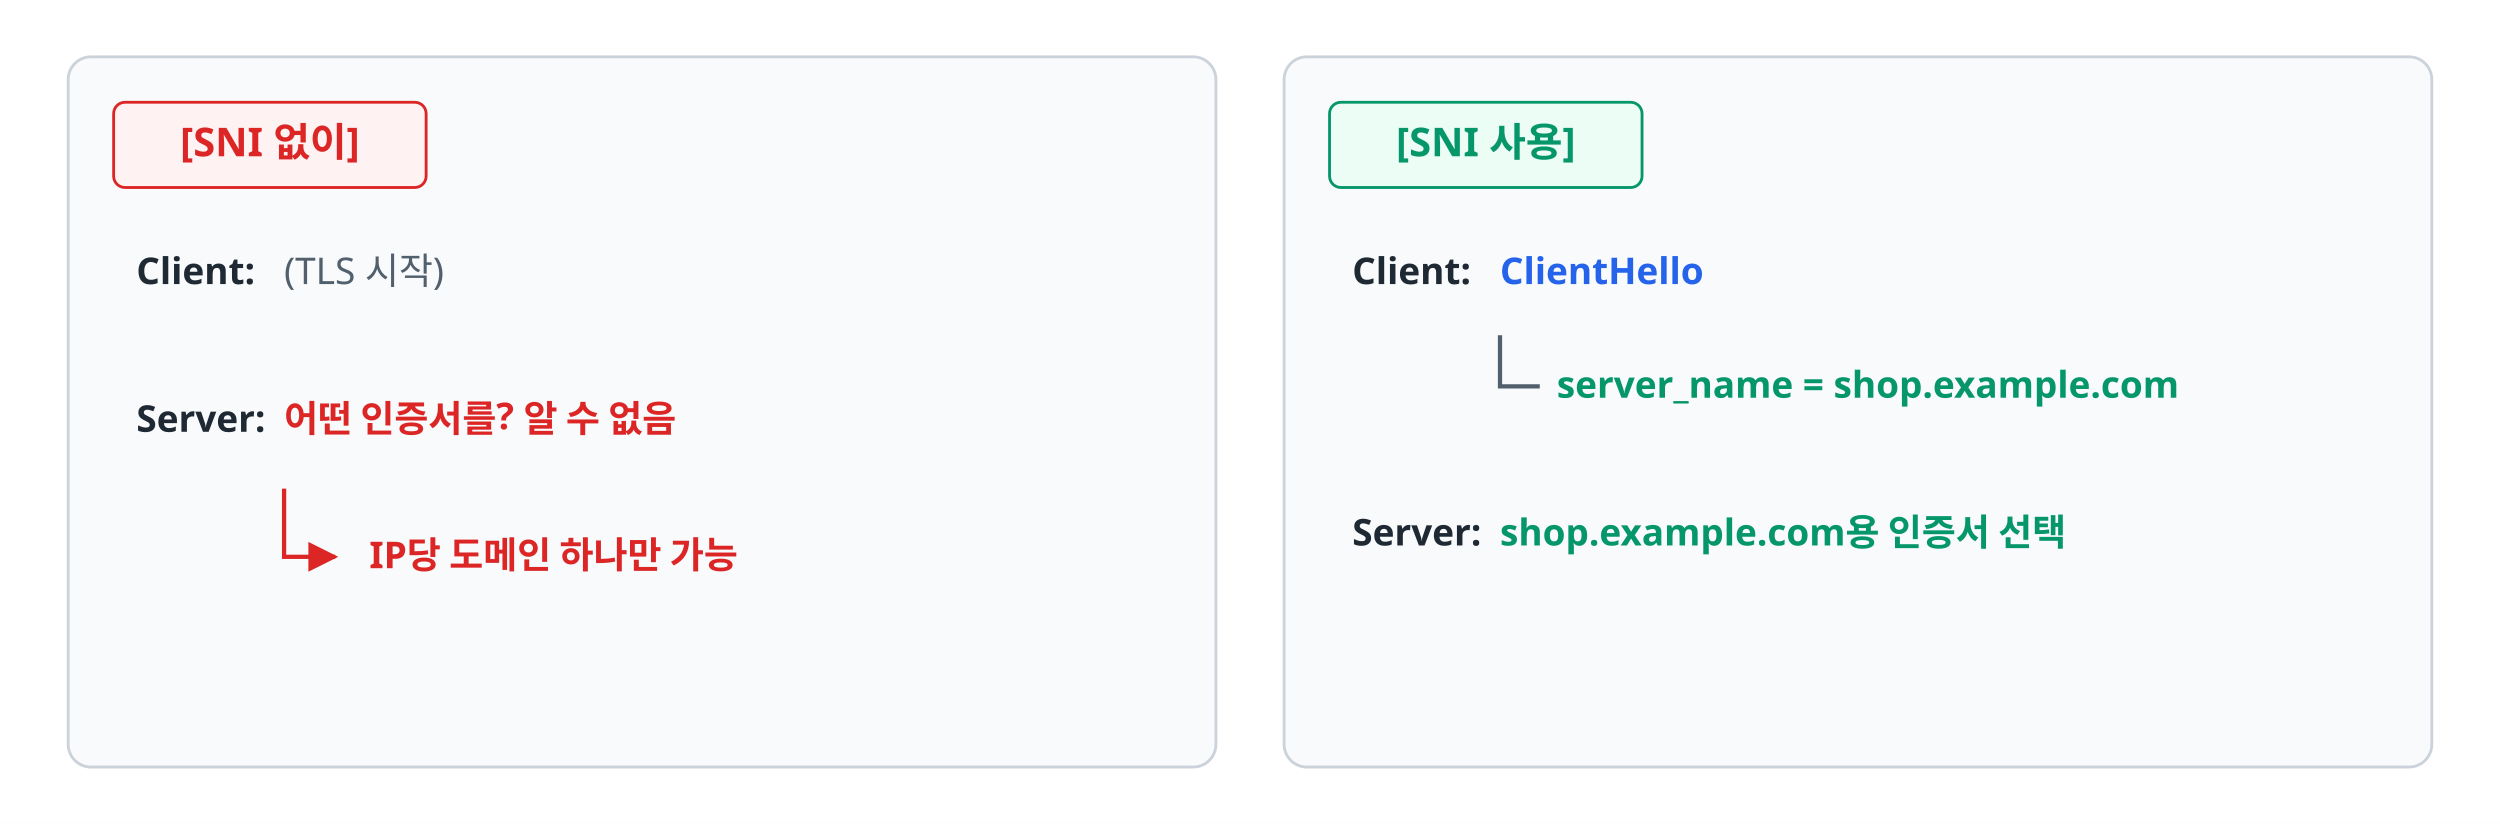
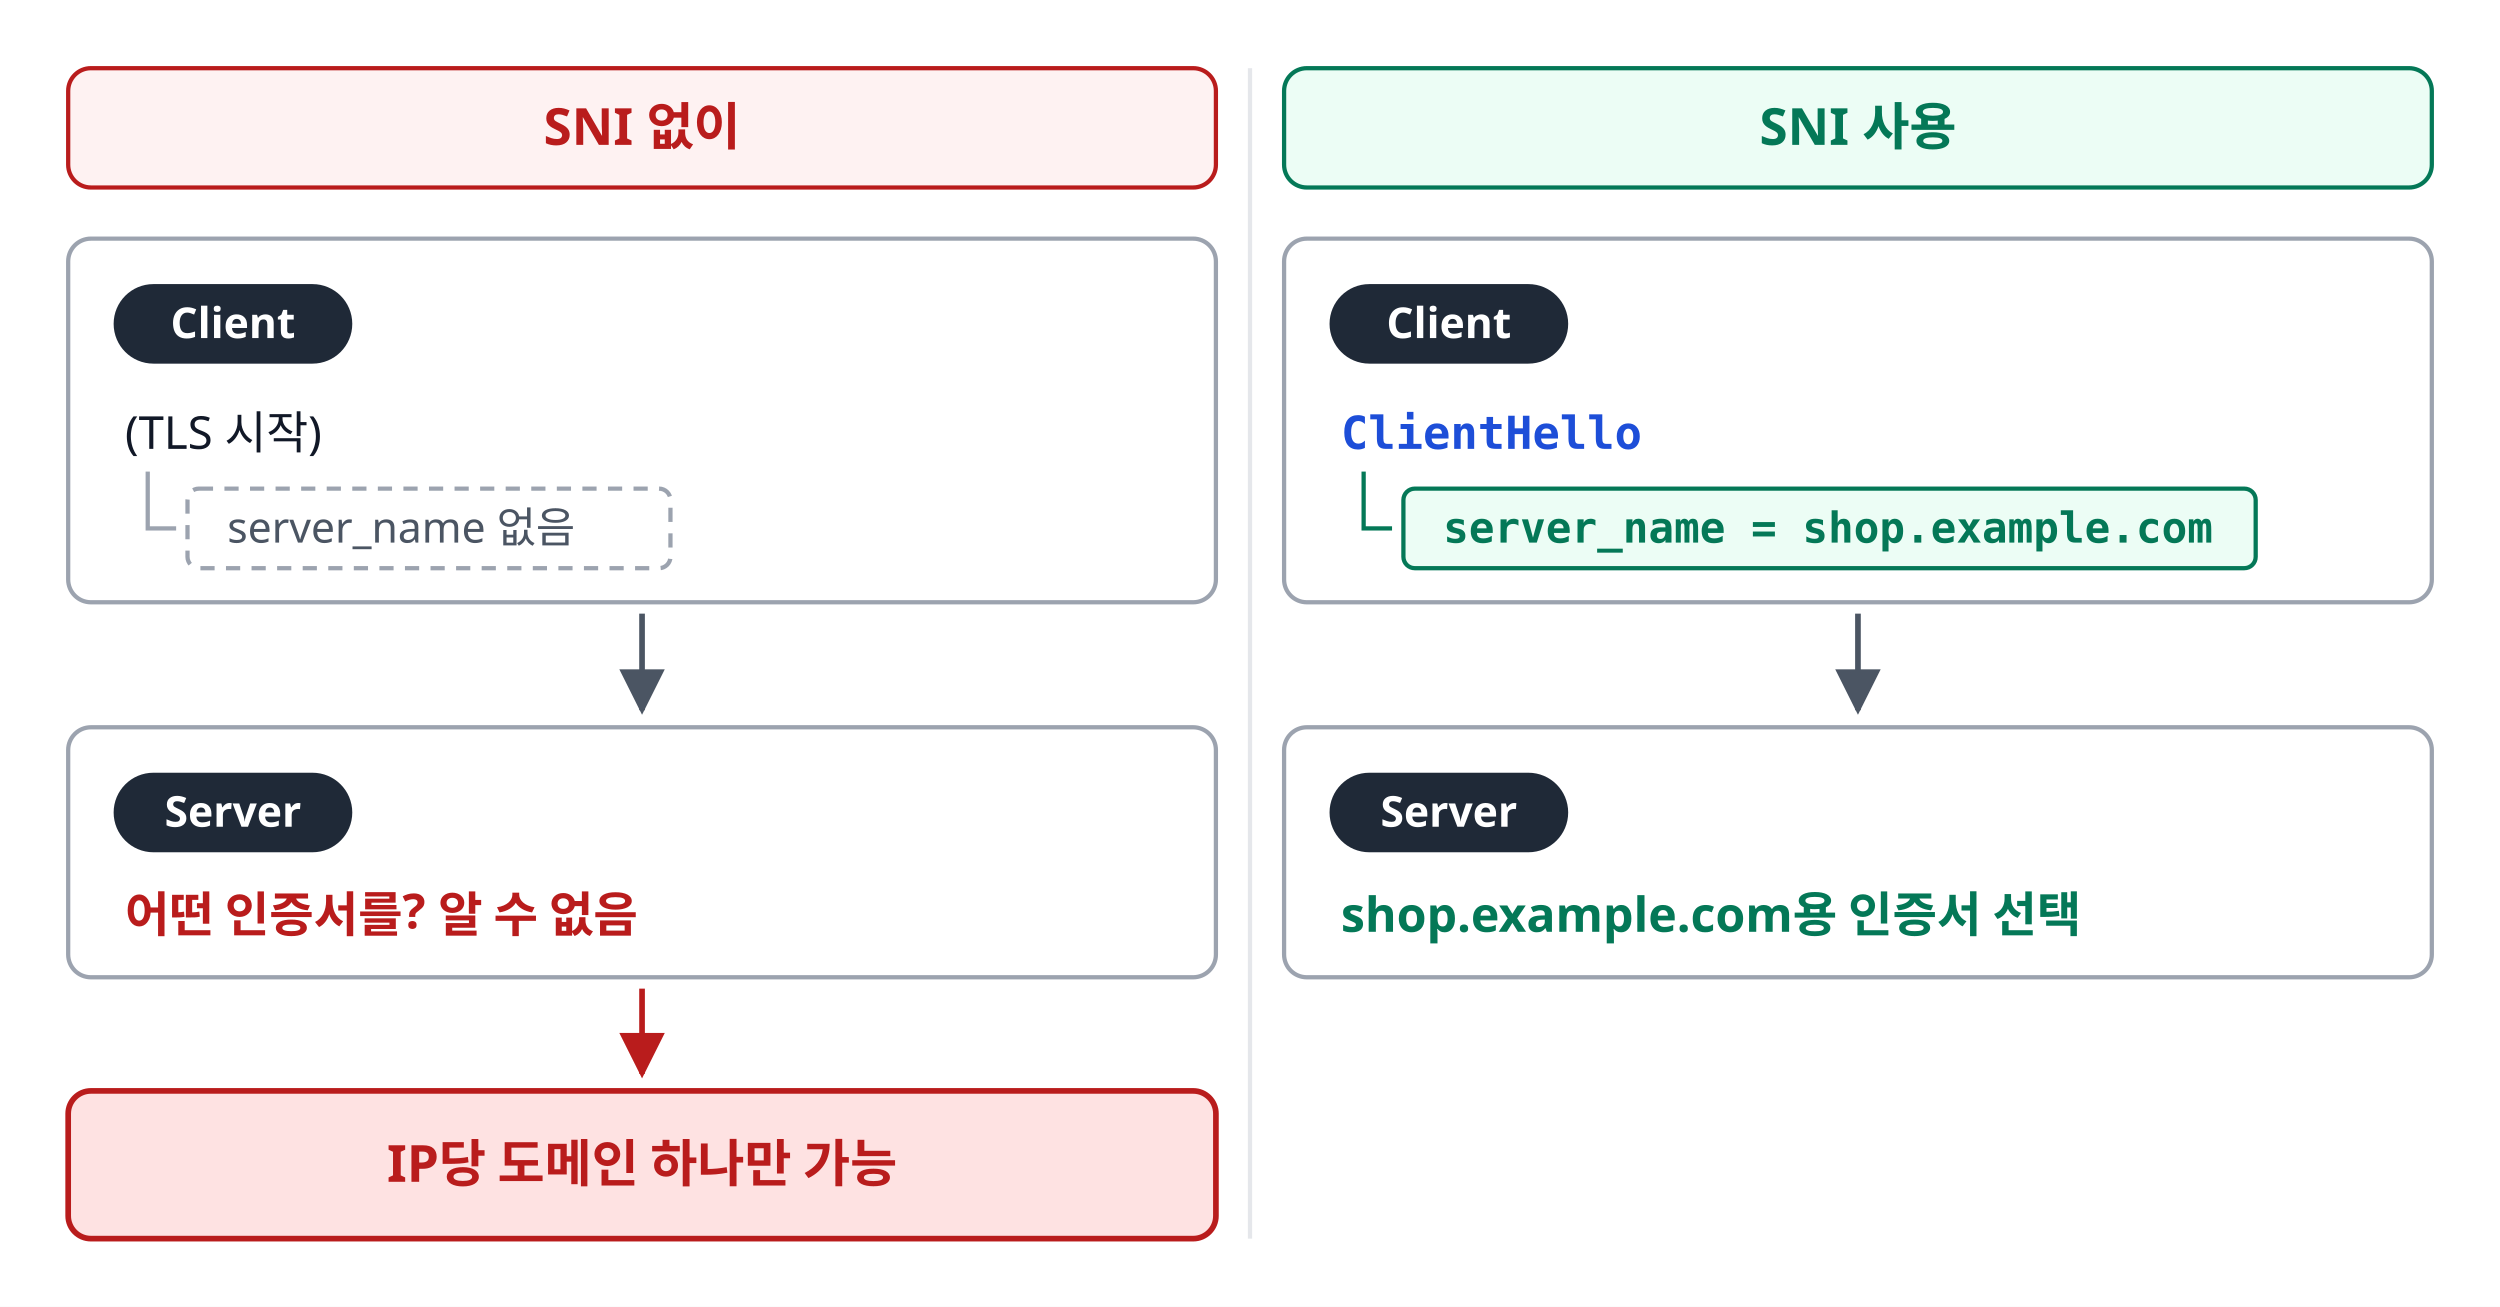
- <svg xmlns="http://www.w3.org/2000/svg" viewBox="0 0 880 290" width="880" height="290" font-family="'Malgun Gothic','Apple SD Gothic Neo','Noto Sans KR','Segoe UI',sans-serif" role="img" aria-labelledby="t d">
-   <rect width="880" height="290" fill="#ffffff" />
+ <svg xmlns="http://www.w3.org/2000/svg" viewBox="0 0 880 460" width="880" height="460" font-family="'Malgun Gothic','Apple SD Gothic Neo','Noto Sans KR','Segoe UI',sans-serif" role="img" aria-labelledby="t d">
+   <rect width="880" height="460" fill="#ffffff" />
  <defs>
-     <marker id="a-red" viewBox="0 0 10 10" refX="9" refY="5" markerWidth="7" markerHeight="7" orient="auto-start-reverse">
-       <path d="M0,0 L10,5 L0,10 z" fill="#dc2626" />
+     <marker id="m-gray" viewBox="0 0 10 10" refX="9" refY="5" markerWidth="8" markerHeight="8" orient="auto-start-reverse">
+       <path d="M0,0 L10,5 L0,10 z" fill="#4b5563" />
    </marker>
-     <marker id="a-green" viewBox="0 0 10 10" refX="9" refY="5" markerWidth="7" markerHeight="7" orient="auto-start-reverse">
-       <path d="M0,0 L10,5 L0,10 z" fill="#059669" />
+     <marker id="m-red" viewBox="0 0 10 10" refX="9" refY="5" markerWidth="8" markerHeight="8" orient="auto-start-reverse">
+       <path d="M0,0 L10,5 L0,10 z" fill="#b91c1c" />
    </marker>
  </defs>
-   <rect x="24" y="20" width="404" height="250" rx="8" fill="#f8fafc" stroke="#cbd2d9" stroke-width="1" />
-   <rect x="40" y="36" width="110" height="30" rx="4" fill="#fef2f2" stroke="#dc2626" stroke-width="1" />
-   <text x="95" y="55" font-size="14" font-weight="bold" fill="#dc2626" text-anchor="middle">[SNI 없이]</text>
-   <text x="48" y="100" font-size="13" font-weight="bold" fill="#1f2933">Client:</text>
-   <text x="100" y="100" font-size="13" fill="#52606d">(TLS 시작)</text>
-   <text x="48" y="152" font-size="13" font-weight="bold" fill="#1f2933">Server:</text>
-   <text x="100" y="152" font-size="13" font-weight="bold" fill="#dc2626">어떤 인증서를? 알 수 없음</text>
-   <path d="M100,172 L100,196 L118,196" stroke="#dc2626" stroke-width="1.5" fill="none" marker-end="url(#a-red)" />
-   <text x="130" y="200" font-size="13" font-weight="bold" fill="#dc2626">IP당 도메인 하나만 가능</text>
-   <rect x="452" y="20" width="404" height="250" rx="8" fill="#f8fafc" stroke="#cbd2d9" stroke-width="1" />
-   <rect x="468" y="36" width="110" height="30" rx="4" fill="#ecfdf5" stroke="#059669" stroke-width="1" />
-   <text x="523" y="55" font-size="14" font-weight="bold" fill="#059669" text-anchor="middle">[SNI 사용]</text>
-   <text x="476" y="100" font-size="13" font-weight="bold" fill="#1f2933">Client:</text>
-   <text x="528" y="100" font-size="13" font-weight="bold" fill="#2563eb">ClientHello</text>
-   <path d="M528,118 L528,136 L542,136" stroke="#52606d" stroke-width="1.5" fill="none" />
-   <text x="548" y="140" font-size="13" fill="#059669" font-weight="bold">server_name = shop.example.com</text>
-   <text x="476" y="192" font-size="13" font-weight="bold" fill="#1f2933">Server:</text>
-   <text x="528" y="192" font-size="13" font-weight="bold" fill="#059669">shop.example.com용 인증서 선택</text>
+   <line x1="440" y1="24" x2="440" y2="436" stroke="#e5e7eb" stroke-width="1.5" />
+   <rect x="24" y="24" width="404" height="42" rx="8" fill="#fef2f2" stroke="#b91c1c" stroke-width="1.5" />
+   <text x="226" y="51" font-size="18" font-weight="bold" fill="#b91c1c" text-anchor="middle">SNI 없이</text>
+   <rect x="24" y="84" width="404" height="128" rx="8" fill="#ffffff" stroke="#9ca3af" stroke-width="1.5" />
+   <rect x="40" y="100" width="84" height="28" rx="14" fill="#1f2937" />
+   <text x="82" y="119" font-size="15" font-weight="bold" fill="#ffffff" text-anchor="middle">Client</text>
+   <text x="44" y="158" font-size="16" fill="#111827">(TLS 시작)</text>
+   <path d="M52,166 V186 H62" fill="none" stroke="#9ca3af" stroke-width="1.5" />
+   <rect x="66" y="172" width="170" height="28" rx="4" fill="#ffffff" stroke="#9ca3af" stroke-width="1.5" stroke-dasharray="5 4" />
+   <text x="80" y="191" font-size="15" fill="#4b5563">server_name 없음</text>
+   <line x1="226" y1="216" x2="226" y2="250" stroke="#4b5563" stroke-width="2" marker-end="url(#m-gray)" />
+   <rect x="24" y="256" width="404" height="88" rx="8" fill="#ffffff" stroke="#9ca3af" stroke-width="1.5" />
+   <rect x="40" y="272" width="84" height="28" rx="14" fill="#1f2937" />
+   <text x="82" y="291" font-size="15" font-weight="bold" fill="#ffffff" text-anchor="middle">Server</text>
+   <text x="44" y="328" font-size="17" font-weight="bold" fill="#b91c1c">어떤 인증서를? 알 수 없음</text>
+   <line x1="226" y1="348" x2="226" y2="378" stroke="#b91c1c" stroke-width="2" marker-end="url(#m-red)" />
+   <rect x="24" y="384" width="404" height="52" rx="8" fill="#fee2e2" stroke="#b91c1c" stroke-width="2" />
+   <text x="226" y="416" font-size="18" font-weight="bold" fill="#b91c1c" text-anchor="middle">IP당 도메인 하나만 가능</text>
+   <rect x="452" y="24" width="404" height="42" rx="8" fill="#ecfdf5" stroke="#047857" stroke-width="1.5" />
+   <text x="654" y="51" font-size="18" font-weight="bold" fill="#047857" text-anchor="middle">SNI 사용</text>
+   <rect x="452" y="84" width="404" height="128" rx="8" fill="#ffffff" stroke="#9ca3af" stroke-width="1.5" />
+   <rect x="468" y="100" width="84" height="28" rx="14" fill="#1f2937" />
+   <text x="510" y="119" font-size="15" font-weight="bold" fill="#ffffff" text-anchor="middle">Client</text>
+   <text x="472" y="158" font-size="16" font-weight="bold" fill="#1d4ed8" font-family="Consolas,'D2Coding',Menlo,'Malgun Gothic',monospace">ClientHello</text>
+   <path d="M480,166 V186 H490" fill="none" stroke="#047857" stroke-width="1.5" />
+   <rect x="494" y="172" width="300" height="28" rx="4" fill="#ecfdf5" stroke="#047857" stroke-width="1.5" />
+   <text x="508" y="191" font-size="15" font-weight="bold" fill="#047857" font-family="Consolas,'D2Coding',Menlo,'Malgun Gothic',monospace">server_name = shop.example.com</text>
+   <line x1="654" y1="216" x2="654" y2="250" stroke="#4b5563" stroke-width="2" marker-end="url(#m-gray)" />
+   <rect x="452" y="256" width="404" height="88" rx="8" fill="#ffffff" stroke="#9ca3af" stroke-width="1.5" />
+   <rect x="468" y="272" width="84" height="28" rx="14" fill="#1f2937" />
+   <text x="510" y="291" font-size="15" font-weight="bold" fill="#ffffff" text-anchor="middle">Server</text>
+   <text x="472" y="328" font-size="17" font-weight="bold" fill="#047857">shop.example.com용 인증서 선택</text>
</svg>
